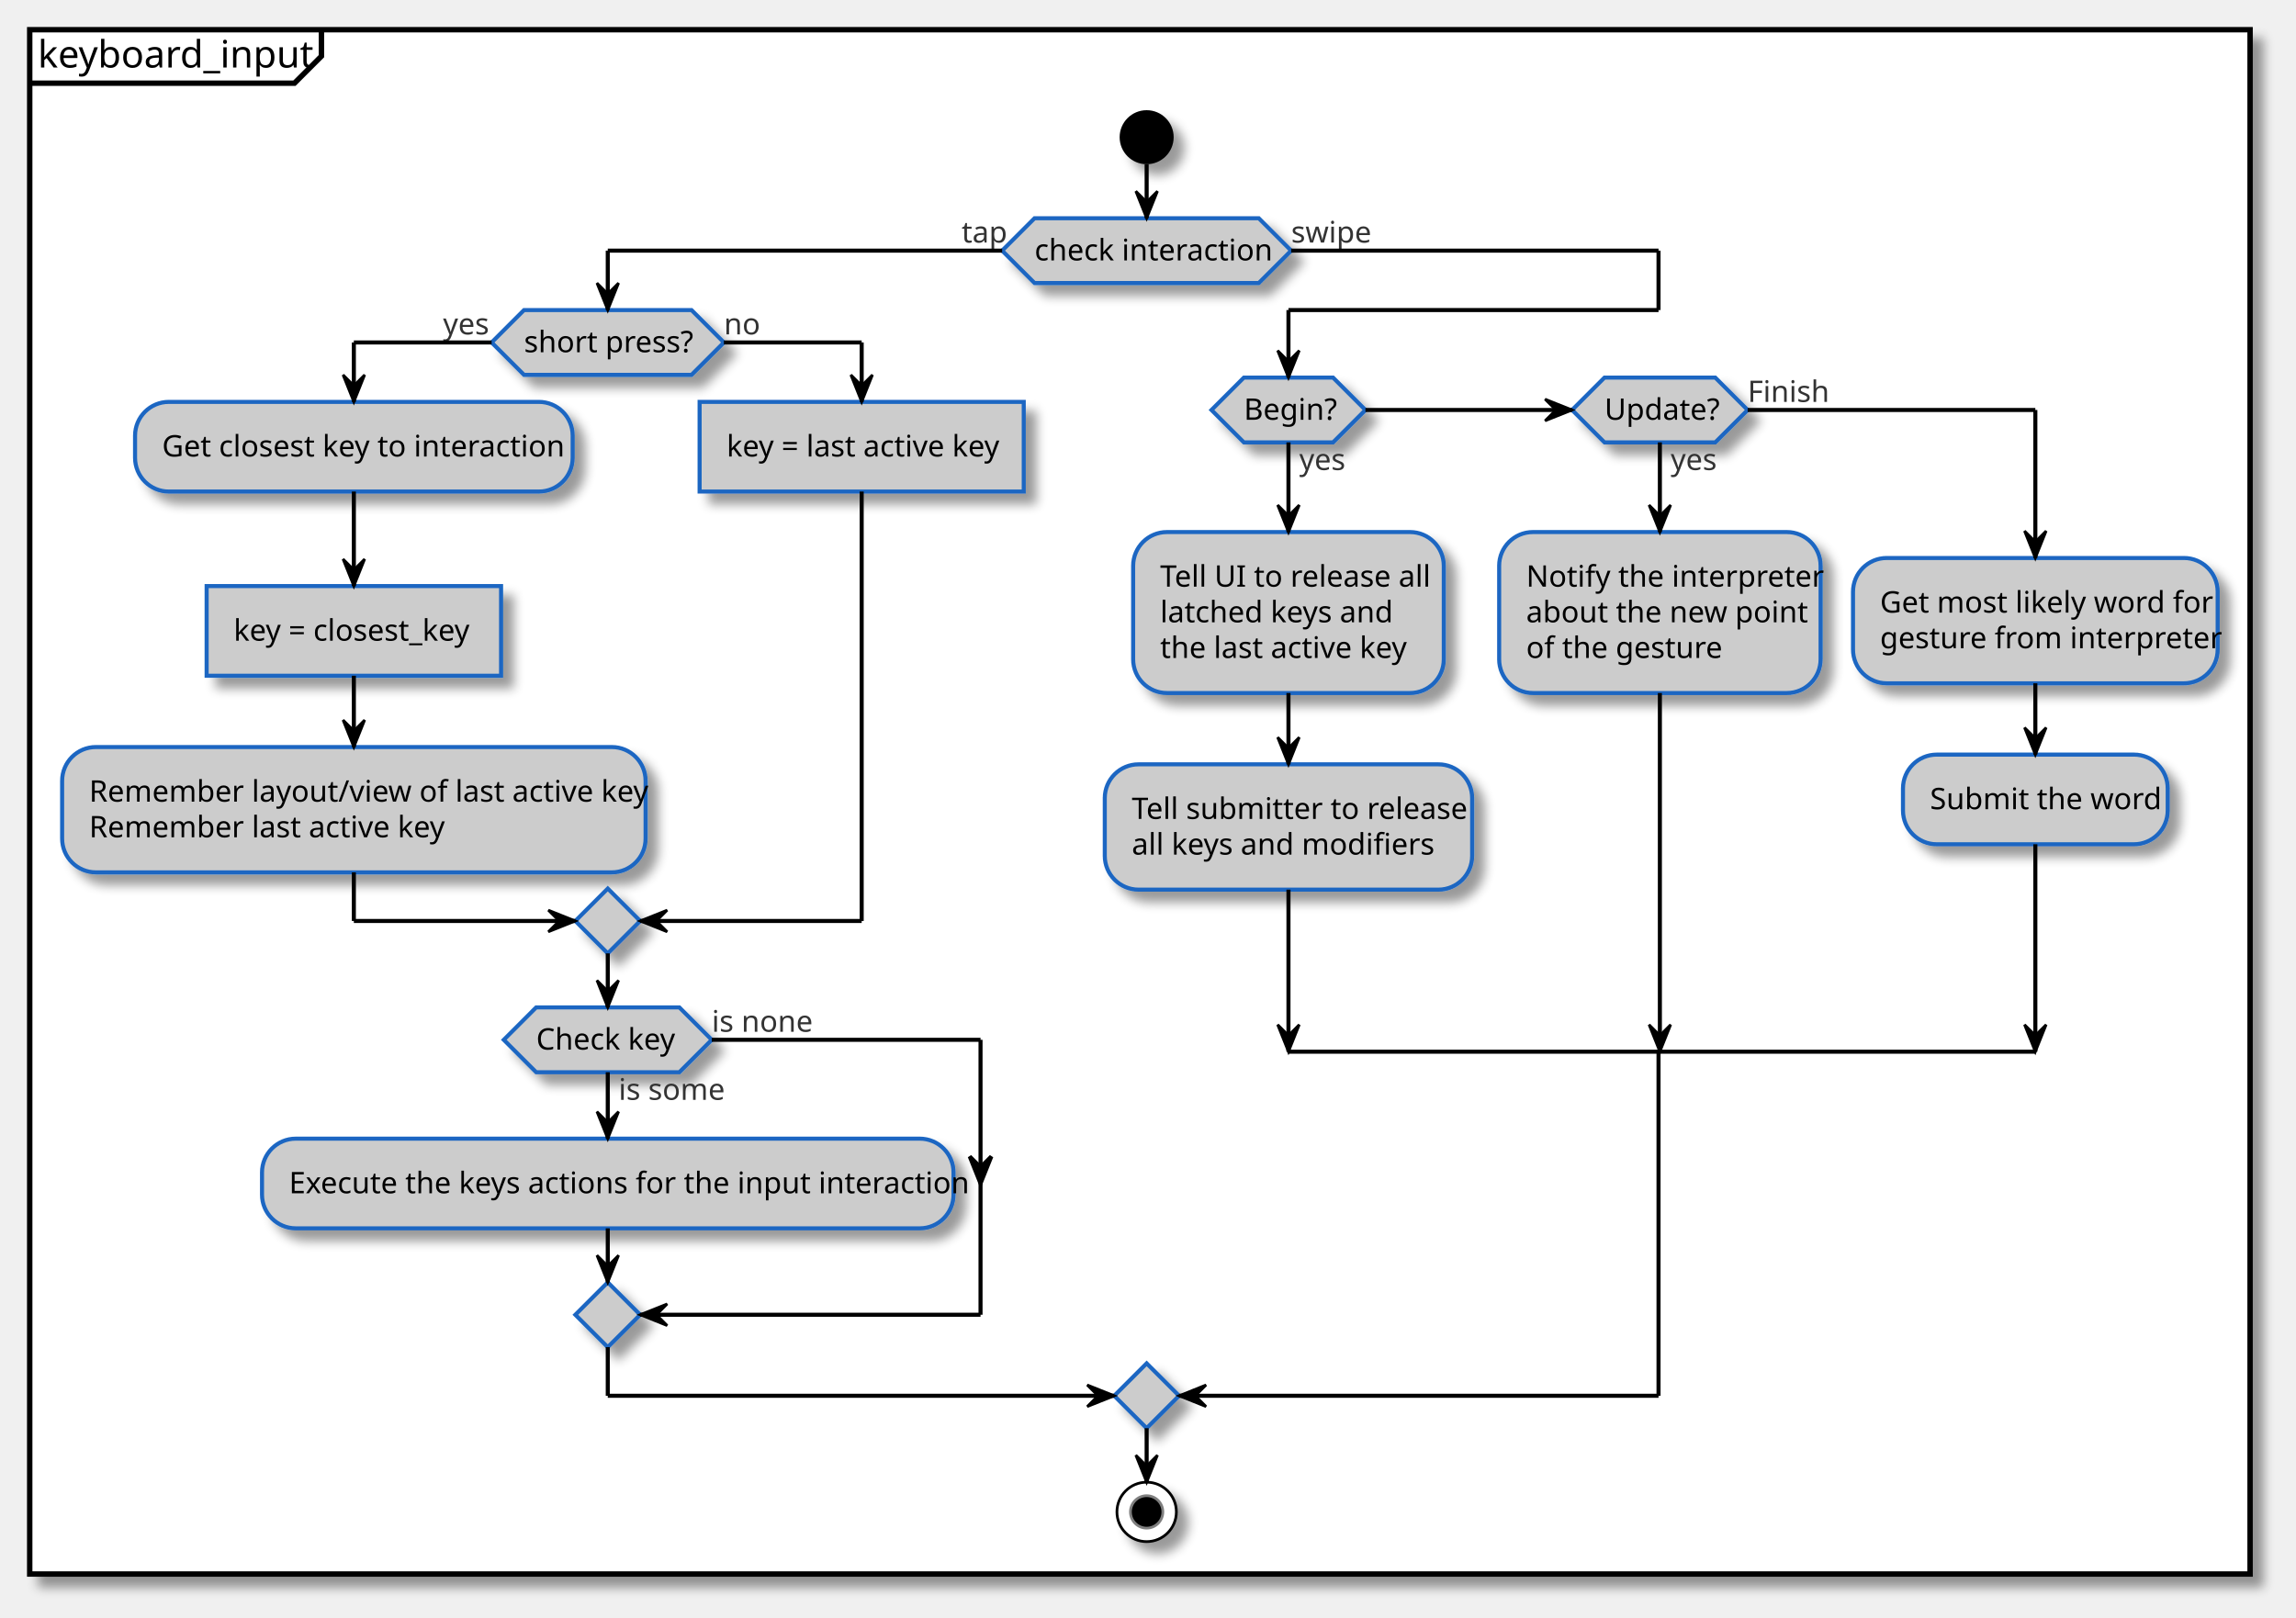
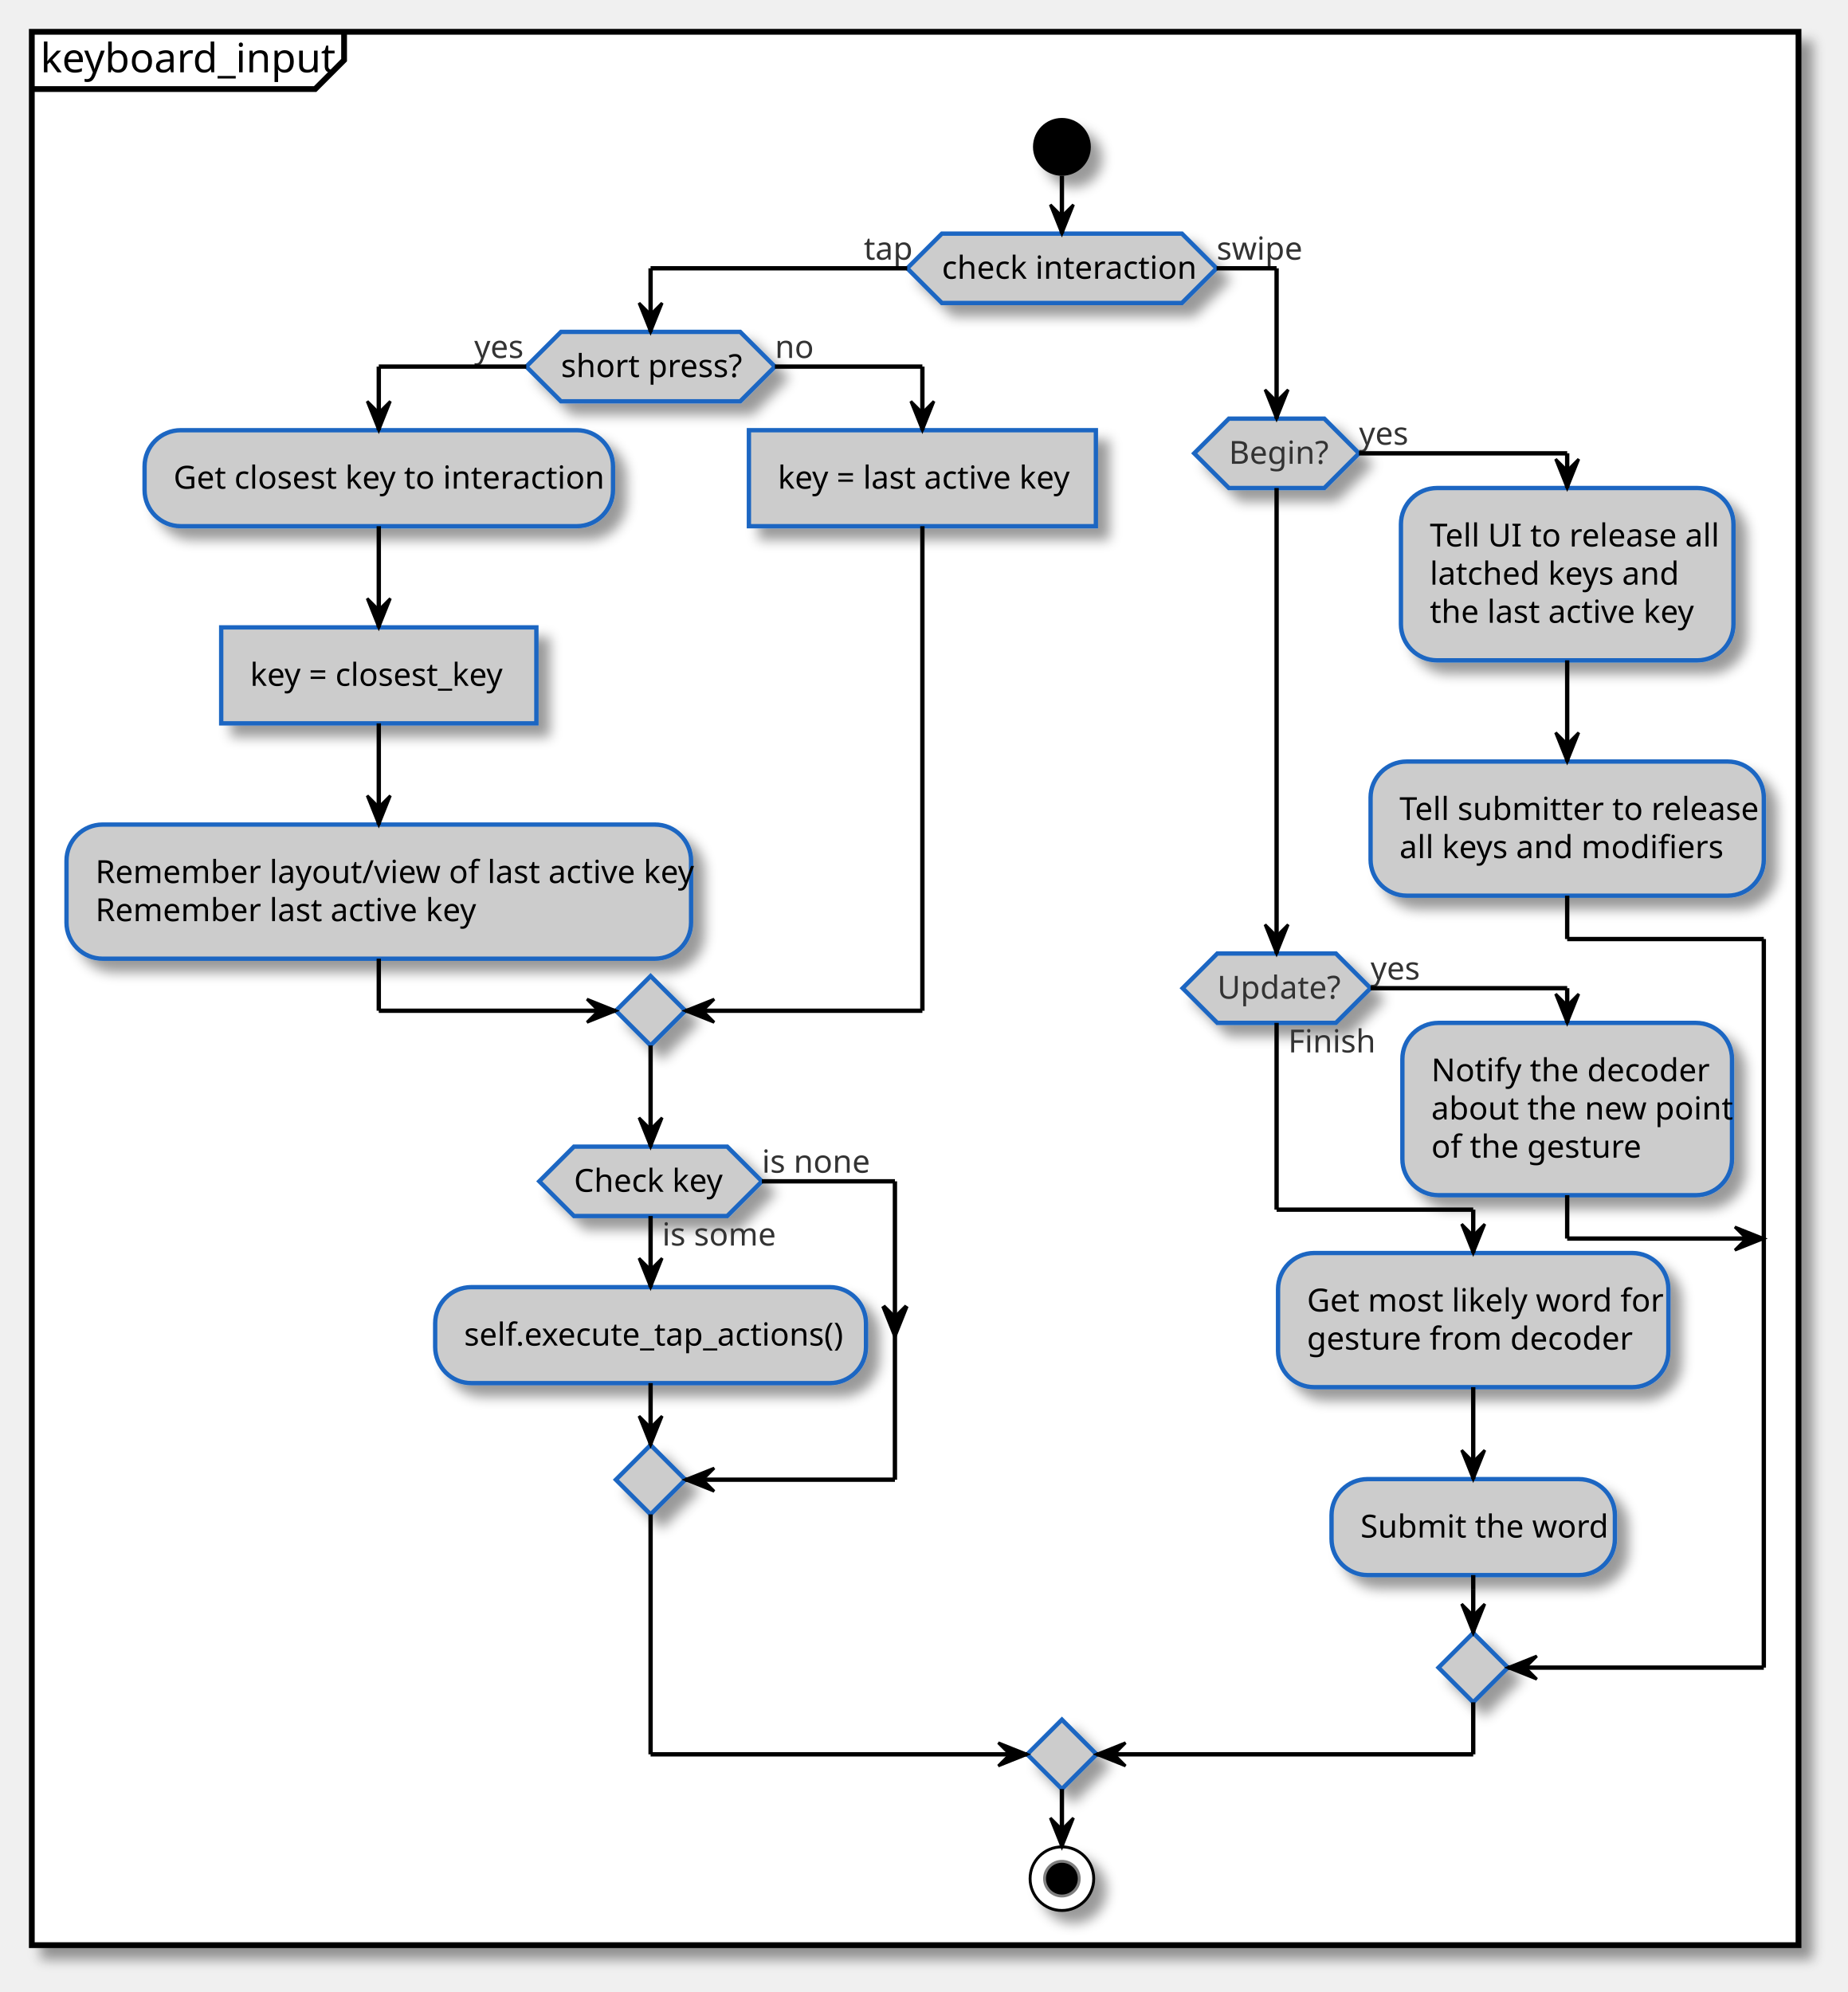
- <svg xmlns="http://www.w3.org/2000/svg" contentScriptType="application/ecmascript" contentStyleType="text/css" height="599px" preserveAspectRatio="none" style="width:850px;height:599px;" version="1.1" viewBox="0 0 850 599" width="850px" zoomAndPan="magnify">
+ <svg xmlns="http://www.w3.org/2000/svg" contentScriptType="application/ecmascript" contentStyleType="text/css" height="689px" preserveAspectRatio="none" style="width:639px;height:689px;" version="1.1" viewBox="0 0 639 689" width="639px" zoomAndPan="magnify">
  <defs>
-     <filter height="300%" id="fx97xplorbca9" width="300%" x="-1" y="-1">
+     <filter height="300%" id="fj4shn0ls5cy5" width="300%" x="-1" y="-1">
      <feGaussianBlur result="blurOut" stdDeviation="2.0" />
      <feColorMatrix in="blurOut" result="blurOut2" type="matrix" values="0 0 0 0 0 0 0 0 0 0 0 0 0 0 0 0 0 0 .4 0" />
      <feOffset dx="4.0" dy="4.0" in="blurOut2" result="blurOut3" />
      <feBlend in="SourceGraphic" in2="blurOut3" mode="normal" />
    </filter>
  </defs>
  <g>
-     <rect fill="#FFFFFF" filter="url(#fx97xplorbca9)" height="571.799" style="stroke: #000000; stroke-width: 2.0;" width="822" x="11" y="11" />
+     <rect fill="#FFFFFF" filter="url(#fj4shn0ls5cy5)" height="661.798" style="stroke: #000000; stroke-width: 2.0;" width="611" x="11" y="11" />
    <path d="M119,11 L119,20.8 L109,30.8 L11,30.8 " fill="none" style="stroke: #000000; stroke-width: 2.0;" />
    <text fill="#000000" font-family="sans-serif" font-size="14" lengthAdjust="spacingAndGlyphs" textLength="98" x="14" y="25.006">keyboard_input</text>
-     <ellipse cx="424.5" cy="50.8" fill="#000000" filter="url(#fx97xplorbca9)" rx="10" ry="10" style="stroke: none; stroke-width: 1.0;" />
-     <polygon fill="#CCCCCC" filter="url(#fx97xplorbca9)" points="383,80.8,466,80.8,478,92.8,466,104.8,383,104.8,371,92.8,383,80.8" style="stroke: #1A66C2; stroke-width: 1.5;" />
-     <text fill="#000000" font-family="sans-serif" font-size="11" lengthAdjust="spacingAndGlyphs" textLength="83" x="383" y="96.419">check interaction</text>
-     <text fill="#333333" font-family="Verdana" font-size="11" lengthAdjust="spacingAndGlyphs" textLength="15" x="356" y="89.819">tap</text>
-     <text fill="#333333" font-family="Verdana" font-size="11" lengthAdjust="spacingAndGlyphs" textLength="28" x="478" y="89.819">swipe</text>
-     <polygon fill="#CCCCCC" filter="url(#fx97xplorbca9)" points="194,114.8,256,114.8,268,126.8,256,138.8,194,138.8,182,126.8,194,114.8" style="stroke: #1A66C2; stroke-width: 1.5;" />
+     <ellipse cx="367.25" cy="50.8" fill="#000000" filter="url(#fj4shn0ls5cy5)" rx="10" ry="10" style="stroke: none; stroke-width: 1.0;" />
+     <polygon fill="#CCCCCC" filter="url(#fj4shn0ls5cy5)" points="325.75,80.8,408.75,80.8,420.75,92.8,408.75,104.8,325.75,104.8,313.75,92.8,325.75,80.8" style="stroke: #1A66C2; stroke-width: 1.5;" />
+     <text fill="#000000" font-family="sans-serif" font-size="11" lengthAdjust="spacingAndGlyphs" textLength="83" x="325.75" y="96.419">check interaction</text>
+     <text fill="#333333" font-family="Verdana" font-size="11" lengthAdjust="spacingAndGlyphs" textLength="15" x="298.75" y="89.819">tap</text>
+     <text fill="#333333" font-family="Verdana" font-size="11" lengthAdjust="spacingAndGlyphs" textLength="28" x="420.75" y="89.819">swipe</text>
+     <polygon fill="#CCCCCC" filter="url(#fj4shn0ls5cy5)" points="194,114.8,256,114.8,268,126.8,256,138.8,194,138.8,182,126.8,194,114.8" style="stroke: #1A66C2; stroke-width: 1.5;" />
    <text fill="#000000" font-family="sans-serif" font-size="11" lengthAdjust="spacingAndGlyphs" textLength="62" x="194" y="130.419">short press?</text>
    <text fill="#333333" font-family="Verdana" font-size="11" lengthAdjust="spacingAndGlyphs" textLength="18" x="164" y="123.819">yes</text>
    <text fill="#333333" font-family="Verdana" font-size="11" lengthAdjust="spacingAndGlyphs" textLength="12" x="268" y="123.819">no</text>
-     <rect fill="#CCCCCC" filter="url(#fx97xplorbca9)" height="33.2" rx="12.5" ry="12.5" style="stroke: #1A66C2; stroke-width: 1.5;" width="162" x="50" y="148.8" />
+     <rect fill="#CCCCCC" filter="url(#fj4shn0ls5cy5)" height="33.2" rx="12.5" ry="12.5" style="stroke: #1A66C2; stroke-width: 1.5;" width="162" x="50" y="148.8" />
    <text fill="#000000" font-family="Verdana" font-size="11" lengthAdjust="spacingAndGlyphs" textLength="142" x="60" y="169.019">Get closest key to interaction</text>
-     <rect fill="#CCCCCC" filter="url(#fx97xplorbca9)" height="33.2" style="stroke: #1A66C2; stroke-width: 1.5;" width="109" x="76.5" y="217" />
+     <rect fill="#CCCCCC" filter="url(#fj4shn0ls5cy5)" height="33.2" style="stroke: #1A66C2; stroke-width: 1.5;" width="109" x="76.5" y="217" />
    <text fill="#000000" font-family="Verdana" font-size="11" lengthAdjust="spacingAndGlyphs" textLength="89" x="86.5" y="237.219">key = closest_key</text>
-     <rect fill="#CCCCCC" filter="url(#fx97xplorbca9)" height="46.4" rx="12.5" ry="12.5" style="stroke: #1A66C2; stroke-width: 1.5;" width="216" x="23" y="276.599" />
-     <text fill="#000000" font-family="Verdana" font-size="11" lengthAdjust="spacingAndGlyphs" textLength="196" x="33" y="296.818">Remember layout/view of last active key</text>
-     <text fill="#000000" font-family="Verdana" font-size="11" lengthAdjust="spacingAndGlyphs" textLength="127" x="33" y="310.018">Remember last active key</text>
-     <rect fill="#CCCCCC" filter="url(#fx97xplorbca9)" height="33.2" style="stroke: #1A66C2; stroke-width: 1.5;" width="120" x="259" y="148.8" />
+     <rect fill="#CCCCCC" filter="url(#fj4shn0ls5cy5)" height="46.4" rx="12.5" ry="12.5" style="stroke: #1A66C2; stroke-width: 1.5;" width="216" x="23" y="285.2" />
+     <text fill="#000000" font-family="Verdana" font-size="11" lengthAdjust="spacingAndGlyphs" textLength="196" x="33" y="305.419">Remember layout/view of last active key</text>
+     <text fill="#000000" font-family="Verdana" font-size="11" lengthAdjust="spacingAndGlyphs" textLength="127" x="33" y="318.619">Remember last active key</text>
+     <rect fill="#CCCCCC" filter="url(#fj4shn0ls5cy5)" height="33.2" style="stroke: #1A66C2; stroke-width: 1.5;" width="120" x="259" y="148.8" />
    <text fill="#000000" font-family="Verdana" font-size="11" lengthAdjust="spacingAndGlyphs" textLength="100" x="269" y="169.019">key = last active key</text>
-     <polygon fill="#CCCCCC" filter="url(#fx97xplorbca9)" points="225,328.999,237,340.999,225,352.999,213,340.999,225,328.999" style="stroke: #1A66C2; stroke-width: 1.5;" />
-     <rect fill="#CCCCCC" filter="url(#fx97xplorbca9)" height="33.2" rx="12.5" ry="12.5" style="stroke: #1A66C2; stroke-width: 1.5;" width="256" x="97" y="421.599" />
-     <text fill="#000000" font-family="Verdana" font-size="11" lengthAdjust="spacingAndGlyphs" textLength="236" x="107" y="441.818">Execute the keys actions for the input interaction</text>
-     <polygon fill="#CCCCCC" filter="url(#fx97xplorbca9)" points="198.5,372.999,251.5,372.999,263.5,384.999,251.5,396.999,198.5,396.999,186.5,384.999,198.5,372.999" style="stroke: #1A66C2; stroke-width: 1.5;" />
-     <text fill="#333333" font-family="Verdana" font-size="11" lengthAdjust="spacingAndGlyphs" textLength="38" x="229" y="407.218">is some</text>
-     <text fill="#000000" font-family="sans-serif" font-size="11" lengthAdjust="spacingAndGlyphs" textLength="53" x="198.5" y="388.618">Check key</text>
-     <text fill="#333333" font-family="Verdana" font-size="11" lengthAdjust="spacingAndGlyphs" textLength="35" x="263.5" y="382.018">is none</text>
-     <polygon fill="#CCCCCC" filter="url(#fx97xplorbca9)" points="225,474.799,237,486.799,225,498.799,213,486.799,225,474.799" style="stroke: #1A66C2; stroke-width: 1.5;" />
-     <polygon fill="#CCCCCC" filter="url(#fx97xplorbca9)" points="460.5,139.8,493.5,139.8,505.5,151.8,493.5,163.8,460.5,163.8,448.5,151.8,460.5,139.8" style="stroke: #1A66C2; stroke-width: 1.5;" />
-     <text fill="#333333" font-family="Verdana" font-size="11" lengthAdjust="spacingAndGlyphs" textLength="18" x="481" y="174.019">yes</text>
-     <text fill="#000000" font-family="sans-serif" font-size="11" lengthAdjust="spacingAndGlyphs" textLength="33" x="460.5" y="155.419">Begin?</text>
-     <rect fill="#CCCCCC" filter="url(#fx97xplorbca9)" height="59.6" rx="12.5" ry="12.5" style="stroke: #1A66C2; stroke-width: 1.5;" width="115" x="419.5" y="197" />
-     <text fill="#000000" font-family="Verdana" font-size="11" lengthAdjust="spacingAndGlyphs" textLength="95" x="429.5" y="217.219">Tell UI to release all</text>
-     <text fill="#000000" font-family="Verdana" font-size="11" lengthAdjust="spacingAndGlyphs" textLength="83" x="429.5" y="230.419">latched keys and</text>
-     <text fill="#000000" font-family="Verdana" font-size="11" lengthAdjust="spacingAndGlyphs" textLength="88" x="429.5" y="243.619">the last active key</text>
-     <rect fill="#CCCCCC" filter="url(#fx97xplorbca9)" height="46.4" rx="12.5" ry="12.5" style="stroke: #1A66C2; stroke-width: 1.5;" width="136" x="409" y="282.999" />
-     <text fill="#000000" font-family="Verdana" font-size="11" lengthAdjust="spacingAndGlyphs" textLength="116" x="419" y="303.218">Tell submitter to release</text>
-     <text fill="#000000" font-family="Verdana" font-size="11" lengthAdjust="spacingAndGlyphs" textLength="105" x="419" y="316.418">all keys and modifiers</text>
-     <polygon fill="#CCCCCC" filter="url(#fx97xplorbca9)" points="594,139.8,635,139.8,647,151.8,635,163.8,594,163.8,582,151.8,594,139.8" style="stroke: #1A66C2; stroke-width: 1.5;" />
-     <text fill="#333333" font-family="Verdana" font-size="11" lengthAdjust="spacingAndGlyphs" textLength="18" x="618.5" y="174.019">yes</text>
-     <text fill="#000000" font-family="sans-serif" font-size="11" lengthAdjust="spacingAndGlyphs" textLength="41" x="594" y="155.419">Update?</text>
-     <text fill="#333333" font-family="Verdana" font-size="11" lengthAdjust="spacingAndGlyphs" textLength="29" x="647" y="148.819">Finish</text>
-     <rect fill="#CCCCCC" filter="url(#fx97xplorbca9)" height="59.6" rx="12.5" ry="12.5" style="stroke: #1A66C2; stroke-width: 1.5;" width="119" x="555" y="197" />
-     <text fill="#000000" font-family="Verdana" font-size="11" lengthAdjust="spacingAndGlyphs" textLength="99" x="565" y="217.219">Notify the interpreter</text>
-     <text fill="#000000" font-family="Verdana" font-size="11" lengthAdjust="spacingAndGlyphs" textLength="94" x="565" y="230.419">about the new point</text>
-     <text fill="#000000" font-family="Verdana" font-size="11" lengthAdjust="spacingAndGlyphs" textLength="67" x="565" y="243.619">of the gesture</text>
-     <rect fill="#CCCCCC" filter="url(#fx97xplorbca9)" height="46.4" rx="12.5" ry="12.5" style="stroke: #1A66C2; stroke-width: 1.5;" width="135" x="686" y="206.6" />
-     <text fill="#000000" font-family="Verdana" font-size="11" lengthAdjust="spacingAndGlyphs" textLength="115" x="696" y="226.819">Get most likely word for</text>
-     <text fill="#000000" font-family="Verdana" font-size="11" lengthAdjust="spacingAndGlyphs" textLength="115" x="696" y="240.019">gesture from interpreter</text>
-     <rect fill="#CCCCCC" filter="url(#fx97xplorbca9)" height="33.2" rx="12.5" ry="12.5" style="stroke: #1A66C2; stroke-width: 1.5;" width="98" x="704.5" y="279.399" />
-     <text fill="#000000" font-family="Verdana" font-size="11" lengthAdjust="spacingAndGlyphs" textLength="78" x="714.5" y="299.618">Submit the word</text>
-     <polygon fill="#CCCCCC" filter="url(#fx97xplorbca9)" points="424.5,504.799,436.5,516.799,424.5,528.799,412.5,516.799,424.5,504.799" style="stroke: #1A66C2; stroke-width: 1.5;" />
-     <ellipse cx="424.5" cy="559.799" fill="#FFFFFF" filter="url(#fx97xplorbca9)" rx="11" ry="11" style="stroke: #000000; stroke-width: 1.0;" />
-     <ellipse cx="424.5" cy="559.799" fill="#000000" rx="6" ry="6" style="stroke: #7F7F7F; stroke-width: 1.0;" />
+     <polygon fill="#CCCCCC" filter="url(#fj4shn0ls5cy5)" points="225,337.599,237,349.599,225,361.599,213,349.599,225,337.599" style="stroke: #1A66C2; stroke-width: 1.5;" />
+     <rect fill="#CCCCCC" filter="url(#fj4shn0ls5cy5)" height="33.2" rx="12.5" ry="12.5" style="stroke: #1A66C2; stroke-width: 1.5;" width="149" x="150.5" y="445.2" />
+     <text fill="#000000" font-family="Verdana" font-size="11" lengthAdjust="spacingAndGlyphs" textLength="129" x="160.5" y="465.418">self.execute_tap_actions()</text>
+     <polygon fill="#CCCCCC" filter="url(#fj4shn0ls5cy5)" points="198.5,396.599,251.5,396.599,263.5,408.599,251.5,420.599,198.5,420.599,186.5,408.599,198.5,396.599" style="stroke: #1A66C2; stroke-width: 1.5;" />
+     <text fill="#333333" font-family="Verdana" font-size="11" lengthAdjust="spacingAndGlyphs" textLength="38" x="229" y="430.818">is some</text>
+     <text fill="#000000" font-family="sans-serif" font-size="11" lengthAdjust="spacingAndGlyphs" textLength="53" x="198.5" y="412.219">Check key</text>
+     <text fill="#333333" font-family="Verdana" font-size="11" lengthAdjust="spacingAndGlyphs" textLength="35" x="263.5" y="405.619">is none</text>
+     <polygon fill="#CCCCCC" filter="url(#fj4shn0ls5cy5)" points="225,499.799,237,511.799,225,523.799,213,511.799,225,499.799" style="stroke: #1A66C2; stroke-width: 1.5;" />
+     <rect fill="#CCCCCC" filter="url(#fj4shn0ls5cy5)" height="59.6" rx="12.5" ry="12.5" style="stroke: #1A66C2; stroke-width: 1.5;" width="115" x="484.5" y="168.8" />
+     <text fill="#000000" font-family="Verdana" font-size="11" lengthAdjust="spacingAndGlyphs" textLength="95" x="494.5" y="189.019">Tell UI to release all</text>
+     <text fill="#000000" font-family="Verdana" font-size="11" lengthAdjust="spacingAndGlyphs" textLength="83" x="494.5" y="202.219">latched keys and</text>
+     <text fill="#000000" font-family="Verdana" font-size="11" lengthAdjust="spacingAndGlyphs" textLength="88" x="494.5" y="215.419">the last active key</text>
+     <rect fill="#CCCCCC" filter="url(#fj4shn0ls5cy5)" height="46.4" rx="12.5" ry="12.5" style="stroke: #1A66C2; stroke-width: 1.5;" width="136" x="474" y="263.4" />
+     <text fill="#000000" font-family="Verdana" font-size="11" lengthAdjust="spacingAndGlyphs" textLength="116" x="484" y="283.619">Tell submitter to release</text>
+     <text fill="#000000" font-family="Verdana" font-size="11" lengthAdjust="spacingAndGlyphs" textLength="105" x="484" y="296.818">all keys and modifiers</text>
+     <rect fill="#CCCCCC" filter="url(#fj4shn0ls5cy5)" height="59.6" rx="12.5" ry="12.5" style="stroke: #1A66C2; stroke-width: 1.5;" width="114" x="485" y="353.799" />
+     <text fill="#000000" font-family="Verdana" font-size="11" lengthAdjust="spacingAndGlyphs" textLength="89" x="495" y="374.018">Notify the decoder</text>
+     <text fill="#000000" font-family="Verdana" font-size="11" lengthAdjust="spacingAndGlyphs" textLength="94" x="495" y="387.218">about the new point</text>
+     <text fill="#000000" font-family="Verdana" font-size="11" lengthAdjust="spacingAndGlyphs" textLength="67" x="495" y="400.418">of the gesture</text>
+     <polygon fill="#CCCCCC" filter="url(#fj4shn0ls5cy5)" points="425,144.8,458,144.8,470,156.8,458,168.8,425,168.8,413,156.8,425,144.8" style="stroke: #1A66C2; stroke-width: 1.5;" />
+     <text fill="#333333" font-family="Verdana" font-size="11" lengthAdjust="spacingAndGlyphs" textLength="33" x="425" y="160.419">Begin?</text>
+     <text fill="#333333" font-family="Verdana" font-size="11" lengthAdjust="spacingAndGlyphs" textLength="18" x="470" y="153.819">yes</text>
+     <polygon fill="#CCCCCC" filter="url(#fj4shn0ls5cy5)" points="421,329.799,462,329.799,474,341.799,462,353.799,421,353.799,409,341.799,421,329.799" style="stroke: #1A66C2; stroke-width: 1.5;" />
+     <text fill="#333333" font-family="Verdana" font-size="11" lengthAdjust="spacingAndGlyphs" textLength="29" x="445.5" y="364.018">Finish</text>
+     <text fill="#333333" font-family="Verdana" font-size="11" lengthAdjust="spacingAndGlyphs" textLength="41" x="421" y="345.418">Update?</text>
+     <text fill="#333333" font-family="Verdana" font-size="11" lengthAdjust="spacingAndGlyphs" textLength="18" x="474" y="338.818">yes</text>
+     <rect fill="#CCCCCC" filter="url(#fj4shn0ls5cy5)" height="46.4" rx="12.5" ry="12.5" style="stroke: #1A66C2; stroke-width: 1.5;" width="135" x="442" y="433.399" />
+     <text fill="#000000" font-family="Verdana" font-size="11" lengthAdjust="spacingAndGlyphs" textLength="115" x="452" y="453.618">Get most likely word for</text>
+     <text fill="#000000" font-family="Verdana" font-size="11" lengthAdjust="spacingAndGlyphs" textLength="105" x="452" y="466.818">gesture from decoder</text>
+     <rect fill="#CCCCCC" filter="url(#fj4shn0ls5cy5)" height="33.2" rx="12.5" ry="12.5" style="stroke: #1A66C2; stroke-width: 1.5;" width="98" x="460.5" y="511.599" />
+     <text fill="#000000" font-family="Verdana" font-size="11" lengthAdjust="spacingAndGlyphs" textLength="78" x="470.5" y="531.817">Submit the word</text>
+     <polygon fill="#CCCCCC" filter="url(#fj4shn0ls5cy5)" points="509.5,564.798,521.5,576.798,509.5,588.798,497.5,576.798,509.5,564.798" style="stroke: #1A66C2; stroke-width: 1.5;" />
+     <polygon fill="#CCCCCC" filter="url(#fj4shn0ls5cy5)" points="367.25,594.798,379.25,606.798,367.25,618.798,355.25,606.798,367.25,594.798" style="stroke: #1A66C2; stroke-width: 1.5;" />
+     <ellipse cx="367.25" cy="649.798" fill="#FFFFFF" filter="url(#fj4shn0ls5cy5)" rx="11" ry="11" style="stroke: #000000; stroke-width: 1.0;" />
+     <ellipse cx="367.25" cy="649.798" fill="#000000" rx="6" ry="6" style="stroke: #7F7F7F; stroke-width: 1.0;" />
    <line style="stroke: #000000; stroke-width: 1.5;" x1="131" x2="131" y1="182" y2="217" />
    <polygon fill="#000000" points="127,207,131,217,135,207,131,211" style="stroke: #000000; stroke-width: 1.0;" />
-     <line style="stroke: #000000; stroke-width: 1.5;" x1="131" x2="131" y1="250.2" y2="276.599" />
-     <polygon fill="#000000" points="127,266.599,131,276.599,135,266.599,131,270.599" style="stroke: #000000; stroke-width: 1.0;" />
+     <line style="stroke: #000000; stroke-width: 1.5;" x1="131" x2="131" y1="250.2" y2="285.2" />
+     <polygon fill="#000000" points="127,275.2,131,285.2,135,275.2,131,279.2" style="stroke: #000000; stroke-width: 1.0;" />
    <line style="stroke: #000000; stroke-width: 1.5;" x1="182" x2="131" y1="126.8" y2="126.8" />
    <line style="stroke: #000000; stroke-width: 1.5;" x1="131" x2="131" y1="126.8" y2="148.8" />
    <polygon fill="#000000" points="127,138.8,131,148.8,135,138.8,131,142.8" style="stroke: #000000; stroke-width: 1.0;" />
    <line style="stroke: #000000; stroke-width: 1.5;" x1="268" x2="319" y1="126.8" y2="126.8" />
    <line style="stroke: #000000; stroke-width: 1.5;" x1="319" x2="319" y1="126.8" y2="148.8" />
    <polygon fill="#000000" points="315,138.8,319,148.8,323,138.8,319,142.8" style="stroke: #000000; stroke-width: 1.0;" />
-     <line style="stroke: #000000; stroke-width: 1.5;" x1="131" x2="131" y1="322.999" y2="340.999" />
-     <line style="stroke: #000000; stroke-width: 1.5;" x1="131" x2="213" y1="340.999" y2="340.999" />
-     <polygon fill="#000000" points="203,336.999,213,340.999,203,344.999,207,340.999" style="stroke: #000000; stroke-width: 1.0;" />
-     <line style="stroke: #000000; stroke-width: 1.5;" x1="319" x2="319" y1="182" y2="340.999" />
-     <line style="stroke: #000000; stroke-width: 1.5;" x1="319" x2="237" y1="340.999" y2="340.999" />
-     <polygon fill="#000000" points="247,336.999,237,340.999,247,344.999,243,340.999" style="stroke: #000000; stroke-width: 1.0;" />
-     <line style="stroke: #000000; stroke-width: 1.5;" x1="225" x2="225" y1="396.999" y2="421.599" />
-     <polygon fill="#000000" points="221,411.599,225,421.599,229,411.599,225,415.599" style="stroke: #000000; stroke-width: 1.0;" />
-     <line style="stroke: #000000; stroke-width: 1.5;" x1="263.5" x2="363" y1="384.999" y2="384.999" />
-     <polygon fill="#000000" points="359,428.199,363,438.199,367,428.199,363,432.199" style="stroke: #000000; stroke-width: 1.5;" />
-     <line style="stroke: #000000; stroke-width: 1.5;" x1="363" x2="363" y1="384.999" y2="486.799" />
-     <line style="stroke: #000000; stroke-width: 1.5;" x1="363" x2="237" y1="486.799" y2="486.799" />
-     <polygon fill="#000000" points="247,482.799,237,486.799,247,490.799,243,486.799" style="stroke: #000000; stroke-width: 1.0;" />
-     <line style="stroke: #000000; stroke-width: 1.5;" x1="225" x2="225" y1="454.799" y2="474.799" />
-     <polygon fill="#000000" points="221,464.799,225,474.799,229,464.799,225,468.799" style="stroke: #000000; stroke-width: 1.0;" />
-     <line style="stroke: #000000; stroke-width: 1.5;" x1="225" x2="225" y1="352.999" y2="372.999" />
-     <polygon fill="#000000" points="221,362.999,225,372.999,229,362.999,225,366.999" style="stroke: #000000; stroke-width: 1.0;" />
-     <line style="stroke: #000000; stroke-width: 1.5;" x1="477" x2="477" y1="256.599" y2="282.999" />
-     <polygon fill="#000000" points="473,272.999,477,282.999,481,272.999,477,276.999" style="stroke: #000000; stroke-width: 1.0;" />
-     <line style="stroke: #000000; stroke-width: 1.5;" x1="753.5" x2="753.5" y1="253" y2="279.399" />
-     <polygon fill="#000000" points="749.5,269.399,753.5,279.399,757.5,269.399,753.5,273.399" style="stroke: #000000; stroke-width: 1.0;" />
-     <line style="stroke: #000000; stroke-width: 1.5;" x1="477" x2="477" y1="163.8" y2="197" />
-     <polygon fill="#000000" points="473,187,477,197,481,187,477,191" style="stroke: #000000; stroke-width: 1.0;" />
-     <line style="stroke: #000000; stroke-width: 1.5;" x1="477" x2="477" y1="329.399" y2="389.399" />
-     <polygon fill="#000000" points="473,379.399,477,389.399,481,379.399,477,383.399" style="stroke: #000000; stroke-width: 1.0;" />
-     <line style="stroke: #000000; stroke-width: 1.5;" x1="614.5" x2="614.5" y1="163.8" y2="197" />
-     <polygon fill="#000000" points="610.5,187,614.5,197,618.5,187,614.5,191" style="stroke: #000000; stroke-width: 1.0;" />
-     <line style="stroke: #000000; stroke-width: 1.5;" x1="614.5" x2="614.5" y1="256.599" y2="389.399" />
-     <polygon fill="#000000" points="610.5,379.399,614.5,389.399,618.5,379.399,614.5,383.399" style="stroke: #000000; stroke-width: 1.0;" />
-     <line style="stroke: #000000; stroke-width: 1.5;" x1="505.5" x2="582" y1="151.8" y2="151.8" />
-     <polygon fill="#000000" points="572,147.8,582,151.8,572,155.8,576,151.8" style="stroke: #000000; stroke-width: 1.0;" />
-     <line style="stroke: #000000; stroke-width: 1.5;" x1="478" x2="614" y1="92.8" y2="92.8" />
-     <line style="stroke: #000000; stroke-width: 1.5;" x1="614" x2="614" y1="92.8" y2="114.8" />
-     <line style="stroke: #000000; stroke-width: 1.5;" x1="614" x2="477" y1="114.8" y2="114.8" />
-     <line style="stroke: #000000; stroke-width: 1.5;" x1="477" x2="477" y1="114.8" y2="139.8" />
-     <polygon fill="#000000" points="473,129.8,477,139.8,481,129.8,477,133.8" style="stroke: #000000; stroke-width: 1.0;" />
-     <line style="stroke: #000000; stroke-width: 1.5;" x1="647" x2="753.5" y1="151.8" y2="151.8" />
-     <line style="stroke: #000000; stroke-width: 1.5;" x1="753.5" x2="753.5" y1="151.8" y2="206.6" />
-     <polygon fill="#000000" points="749.5,196.6,753.5,206.6,757.5,196.6,753.5,200.6" style="stroke: #000000; stroke-width: 1.0;" />
-     <line style="stroke: #000000; stroke-width: 1.5;" x1="753.5" x2="753.5" y1="312.599" y2="389.399" />
-     <polygon fill="#000000" points="749.5,379.399,753.5,389.399,757.5,379.399,753.5,383.399" style="stroke: #000000; stroke-width: 1.0;" />
-     <line style="stroke: #000000; stroke-width: 1.5;" x1="477" x2="753.5" y1="389.399" y2="389.399" />
-     <line style="stroke: #000000; stroke-width: 1.5;" x1="371" x2="225" y1="92.8" y2="92.8" />
+     <line style="stroke: #000000; stroke-width: 1.5;" x1="131" x2="131" y1="331.599" y2="349.599" />
+     <line style="stroke: #000000; stroke-width: 1.5;" x1="131" x2="213" y1="349.599" y2="349.599" />
+     <polygon fill="#000000" points="203,345.599,213,349.599,203,353.599,207,349.599" style="stroke: #000000; stroke-width: 1.0;" />
+     <line style="stroke: #000000; stroke-width: 1.5;" x1="319" x2="319" y1="182" y2="349.599" />
+     <line style="stroke: #000000; stroke-width: 1.5;" x1="319" x2="237" y1="349.599" y2="349.599" />
+     <polygon fill="#000000" points="247,345.599,237,349.599,247,353.599,243,349.599" style="stroke: #000000; stroke-width: 1.0;" />
+     <line style="stroke: #000000; stroke-width: 1.5;" x1="225" x2="225" y1="420.599" y2="445.2" />
+     <polygon fill="#000000" points="221,435.2,225,445.2,229,435.2,225,439.2" style="stroke: #000000; stroke-width: 1.0;" />
+     <line style="stroke: #000000; stroke-width: 1.5;" x1="263.5" x2="309.5" y1="408.599" y2="408.599" />
+     <polygon fill="#000000" points="305.5,451.799,309.5,461.799,313.5,451.799,309.5,455.799" style="stroke: #000000; stroke-width: 1.5;" />
+     <line style="stroke: #000000; stroke-width: 1.5;" x1="309.5" x2="309.5" y1="408.599" y2="511.799" />
+     <line style="stroke: #000000; stroke-width: 1.5;" x1="309.5" x2="237" y1="511.799" y2="511.799" />
+     <polygon fill="#000000" points="247,507.799,237,511.799,247,515.799,243,511.799" style="stroke: #000000; stroke-width: 1.0;" />
+     <line style="stroke: #000000; stroke-width: 1.5;" x1="225" x2="225" y1="478.399" y2="499.799" />
+     <polygon fill="#000000" points="221,489.799,225,499.799,229,489.799,225,493.799" style="stroke: #000000; stroke-width: 1.0;" />
+     <line style="stroke: #000000; stroke-width: 1.5;" x1="225" x2="225" y1="361.599" y2="396.599" />
+     <polygon fill="#000000" points="221,386.599,225,396.599,229,386.599,225,390.599" style="stroke: #000000; stroke-width: 1.0;" />
+     <line style="stroke: #000000; stroke-width: 1.5;" x1="542" x2="542" y1="228.4" y2="263.4" />
+     <polygon fill="#000000" points="538,253.4,542,263.4,546,253.4,542,257.4" style="stroke: #000000; stroke-width: 1.0;" />
+     <line style="stroke: #000000; stroke-width: 1.5;" x1="509.5" x2="509.5" y1="479.799" y2="511.599" />
+     <polygon fill="#000000" points="505.5,501.599,509.5,511.599,513.5,501.599,509.5,505.599" style="stroke: #000000; stroke-width: 1.0;" />
+     <line style="stroke: #000000; stroke-width: 1.5;" x1="470" x2="542" y1="156.8" y2="156.8" />
+     <line style="stroke: #000000; stroke-width: 1.5;" x1="542" x2="542" y1="156.8" y2="168.8" />
+     <polygon fill="#000000" points="538,158.8,542,168.8,546,158.8,542,162.8" style="stroke: #000000; stroke-width: 1.0;" />
+     <line style="stroke: #000000; stroke-width: 1.5;" x1="474" x2="542" y1="341.799" y2="341.799" />
+     <line style="stroke: #000000; stroke-width: 1.5;" x1="542" x2="542" y1="341.799" y2="353.799" />
+     <polygon fill="#000000" points="538,343.799,542,353.799,546,343.799,542,347.799" style="stroke: #000000; stroke-width: 1.0;" />
+     <line style="stroke: #000000; stroke-width: 1.5;" x1="441.5" x2="441.5" y1="168.8" y2="329.799" />
+     <polygon fill="#000000" points="437.5,319.799,441.5,329.799,445.5,319.799,441.5,323.799" style="stroke: #000000; stroke-width: 1.0;" />
+     <line style="stroke: #000000; stroke-width: 1.5;" x1="542" x2="542" y1="309.799" y2="324.799" />
+     <line style="stroke: #000000; stroke-width: 1.5;" x1="542" x2="610" y1="324.799" y2="324.799" />
+     <line style="stroke: #000000; stroke-width: 1.5;" x1="610" x2="610" y1="324.799" y2="576.798" />
+     <line style="stroke: #000000; stroke-width: 1.5;" x1="610" x2="521.5" y1="576.798" y2="576.798" />
+     <polygon fill="#000000" points="531.5,572.798,521.5,576.798,531.5,580.798,527.5,576.798" style="stroke: #000000; stroke-width: 1.0;" />
+     <line style="stroke: #000000; stroke-width: 1.5;" x1="542" x2="542" y1="413.399" y2="428.399" />
+     <line style="stroke: #000000; stroke-width: 1.5;" x1="542" x2="610" y1="428.399" y2="428.399" />
+     <polygon fill="#000000" points="600,424.399,610,428.399,600,432.399,604,428.399" style="stroke: #000000; stroke-width: 1.0;" />
+     <line style="stroke: #000000; stroke-width: 1.5;" x1="420.75" x2="441.5" y1="92.8" y2="92.8" />
+     <line style="stroke: #000000; stroke-width: 1.5;" x1="441.5" x2="441.5" y1="92.8" y2="144.8" />
+     <polygon fill="#000000" points="437.5,134.8,441.5,144.8,445.5,134.8,441.5,138.8" style="stroke: #000000; stroke-width: 1.0;" />
+     <line style="stroke: #000000; stroke-width: 1.5;" x1="441.5" x2="441.5" y1="353.799" y2="418.399" />
+     <line style="stroke: #000000; stroke-width: 1.5;" x1="441.5" x2="509.5" y1="418.399" y2="418.399" />
+     <line style="stroke: #000000; stroke-width: 1.5;" x1="509.5" x2="509.5" y1="418.399" y2="433.399" />
+     <polygon fill="#000000" points="505.5,423.399,509.5,433.399,513.5,423.399,509.5,427.399" style="stroke: #000000; stroke-width: 1.0;" />
+     <line style="stroke: #000000; stroke-width: 1.5;" x1="509.5" x2="509.5" y1="544.798" y2="549.798" />
+     <line style="stroke: #000000; stroke-width: 1.5;" x1="509.5" x2="509.5" y1="549.798" y2="564.798" />
+     <polygon fill="#000000" points="505.5,554.798,509.5,564.798,513.5,554.798,509.5,558.798" style="stroke: #000000; stroke-width: 1.0;" />
+     <line style="stroke: #000000; stroke-width: 1.5;" x1="313.75" x2="225" y1="92.8" y2="92.8" />
    <line style="stroke: #000000; stroke-width: 1.5;" x1="225" x2="225" y1="92.8" y2="114.8" />
    <polygon fill="#000000" points="221,104.8,225,114.8,229,104.8,225,108.8" style="stroke: #000000; stroke-width: 1.0;" />
-     <line style="stroke: #000000; stroke-width: 1.5;" x1="225" x2="225" y1="498.799" y2="516.799" />
-     <line style="stroke: #000000; stroke-width: 1.5;" x1="225" x2="412.5" y1="516.799" y2="516.799" />
-     <polygon fill="#000000" points="402.5,512.799,412.5,516.799,402.5,520.799,406.5,516.799" style="stroke: #000000; stroke-width: 1.0;" />
-     <line style="stroke: #000000; stroke-width: 1.5;" x1="614" x2="614" y1="389.399" y2="516.799" />
-     <line style="stroke: #000000; stroke-width: 1.5;" x1="614" x2="436.5" y1="516.799" y2="516.799" />
-     <polygon fill="#000000" points="446.5,512.799,436.5,516.799,446.5,520.799,442.5,516.799" style="stroke: #000000; stroke-width: 1.0;" />
-     <line style="stroke: #000000; stroke-width: 1.5;" x1="424.5" x2="424.5" y1="60.8" y2="80.8" />
-     <polygon fill="#000000" points="420.5,70.8,424.5,80.8,428.5,70.8,424.5,74.8" style="stroke: #000000; stroke-width: 1.0;" />
-     <line style="stroke: #000000; stroke-width: 1.5;" x1="424.5" x2="424.5" y1="528.799" y2="548.799" />
-     <polygon fill="#000000" points="420.5,538.799,424.5,548.799,428.5,538.799,424.5,542.799" style="stroke: #000000; stroke-width: 1.0;" />
+     <line style="stroke: #000000; stroke-width: 1.5;" x1="225" x2="225" y1="523.799" y2="606.798" />
+     <line style="stroke: #000000; stroke-width: 1.5;" x1="225" x2="355.25" y1="606.798" y2="606.798" />
+     <polygon fill="#000000" points="345.25,602.798,355.25,606.798,345.25,610.798,349.25,606.798" style="stroke: #000000; stroke-width: 1.0;" />
+     <line style="stroke: #000000; stroke-width: 1.5;" x1="509.5" x2="509.5" y1="588.798" y2="606.798" />
+     <line style="stroke: #000000; stroke-width: 1.5;" x1="509.5" x2="379.25" y1="606.798" y2="606.798" />
+     <polygon fill="#000000" points="389.25,602.798,379.25,606.798,389.25,610.798,385.25,606.798" style="stroke: #000000; stroke-width: 1.0;" />
+     <line style="stroke: #000000; stroke-width: 1.5;" x1="367.25" x2="367.25" y1="60.8" y2="80.8" />
+     <polygon fill="#000000" points="363.25,70.8,367.25,80.8,371.25,70.8,367.25,74.8" style="stroke: #000000; stroke-width: 1.0;" />
+     <line style="stroke: #000000; stroke-width: 1.5;" x1="367.25" x2="367.25" y1="618.798" y2="638.798" />
+     <polygon fill="#000000" points="363.25,628.798,367.25,638.798,371.25,628.798,367.25,632.798" style="stroke: #000000; stroke-width: 1.0;" />
  </g>
</svg>
